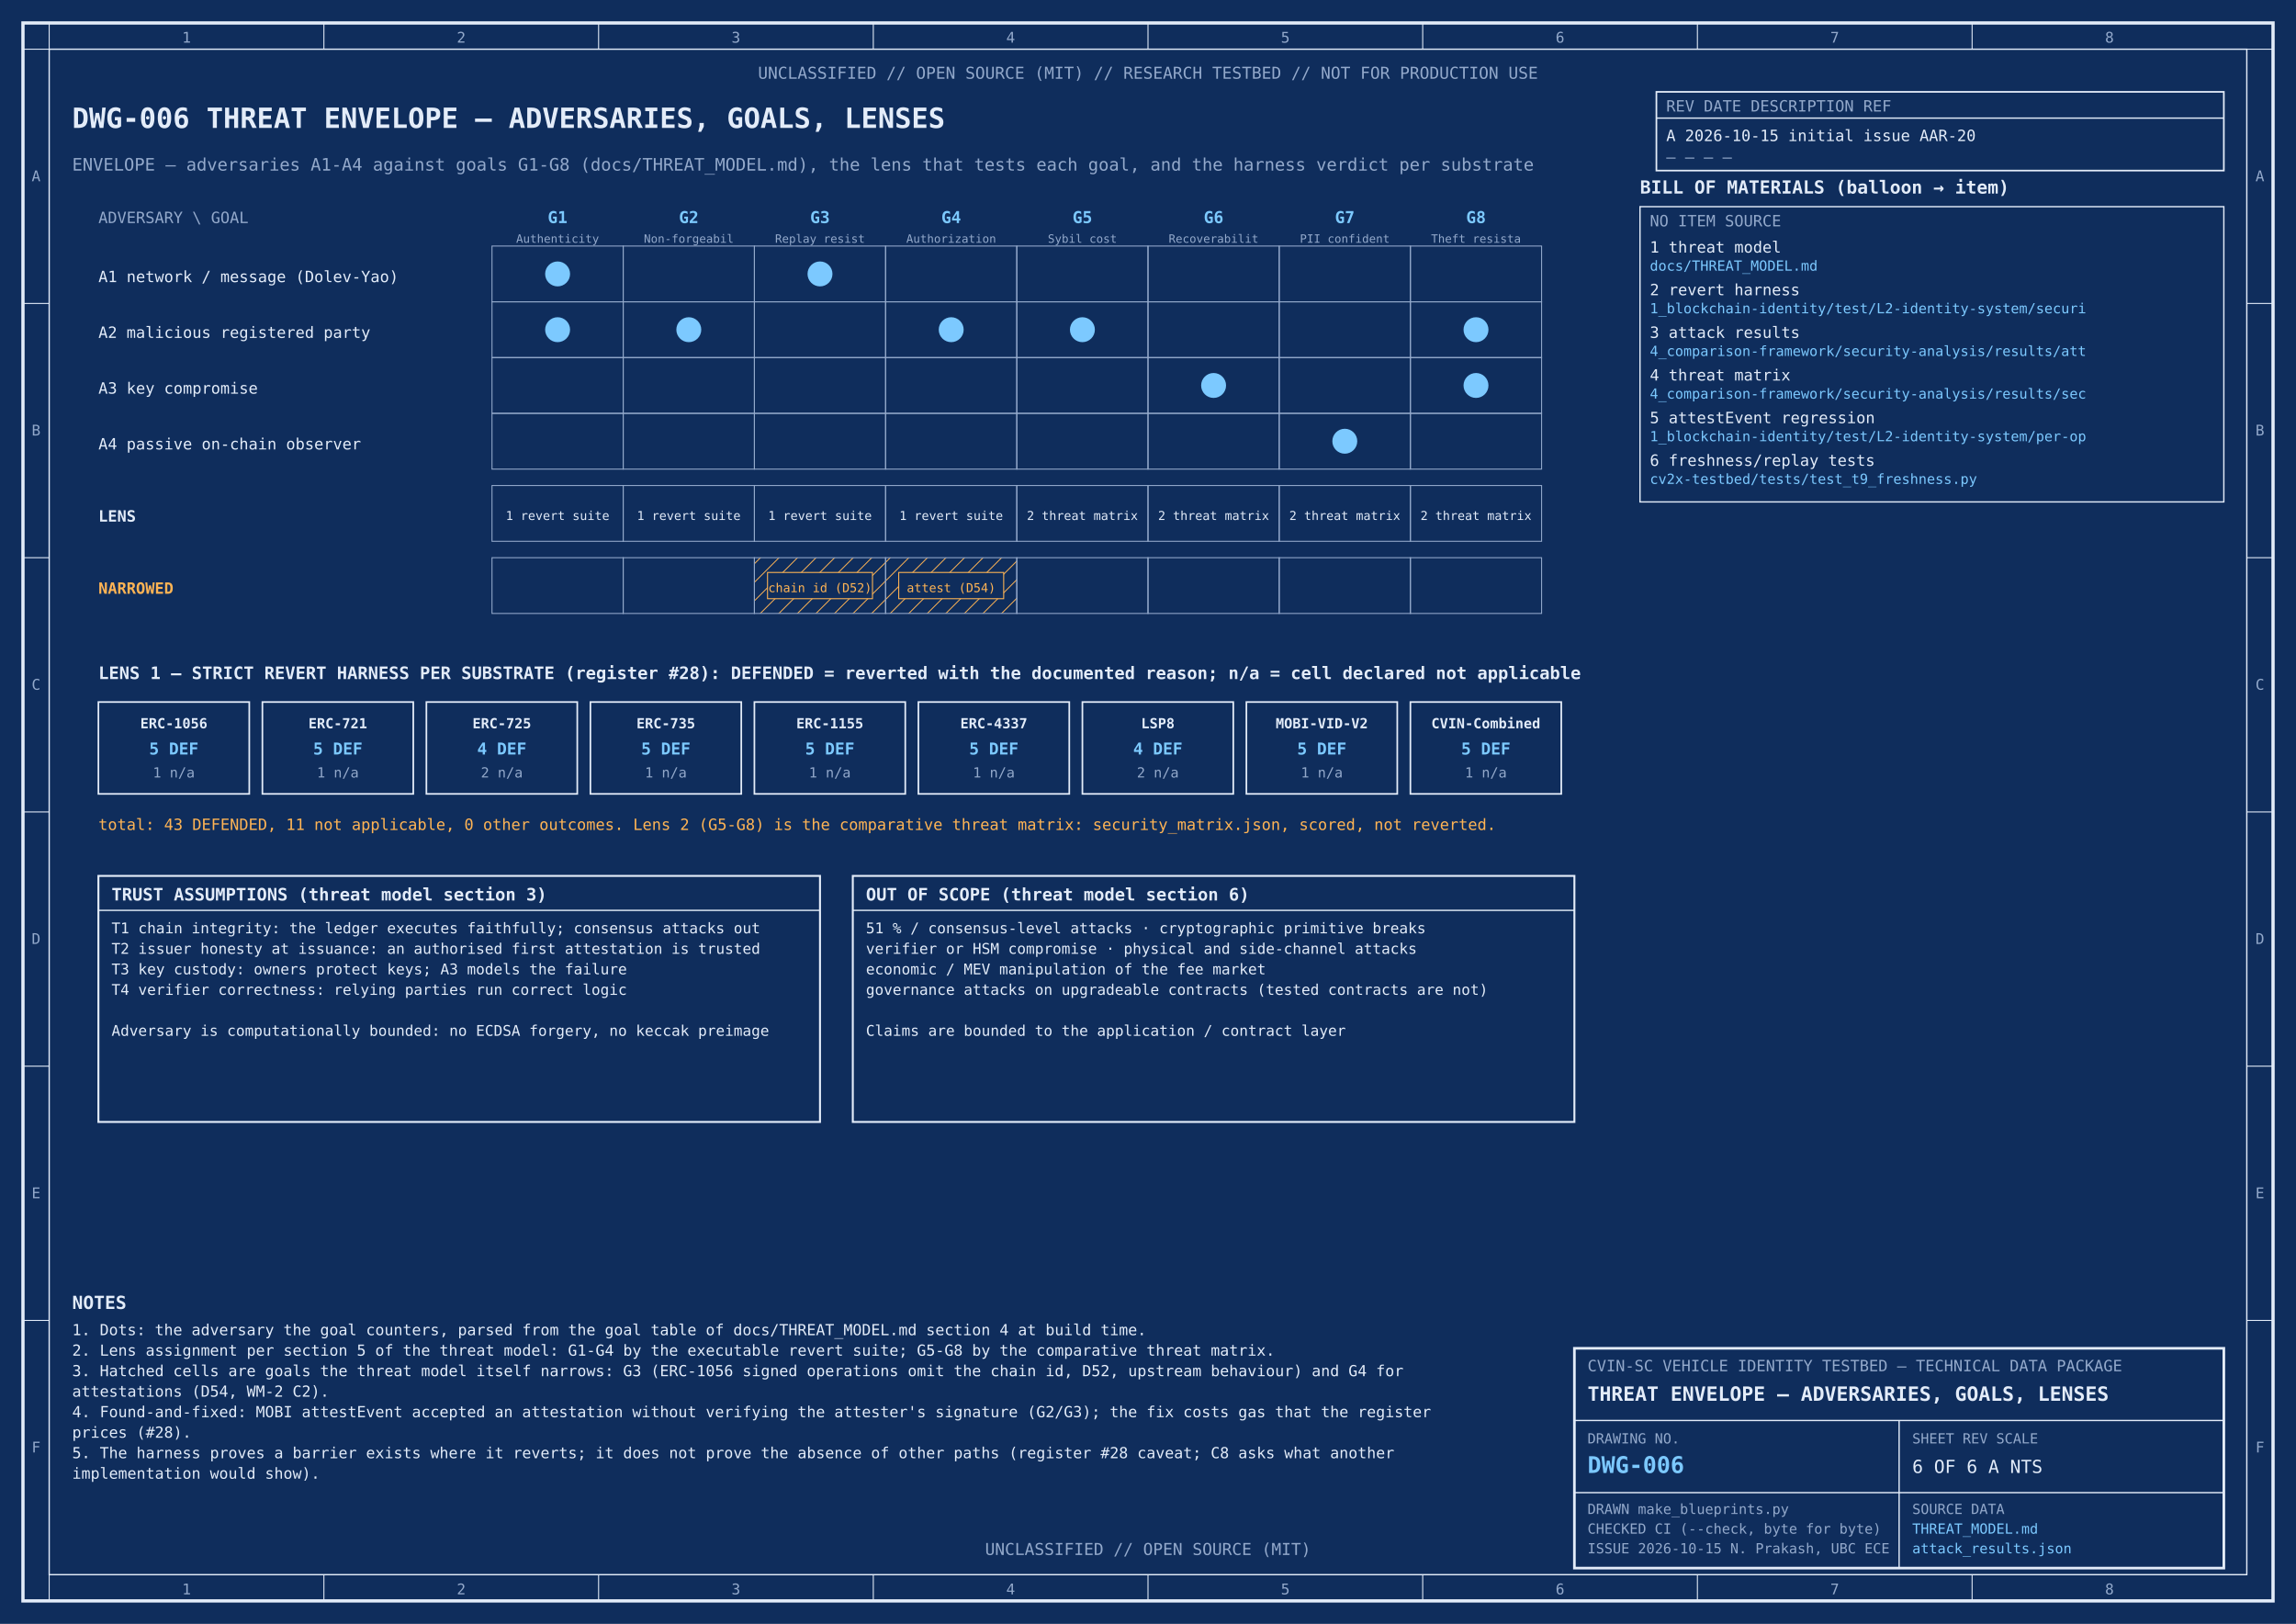
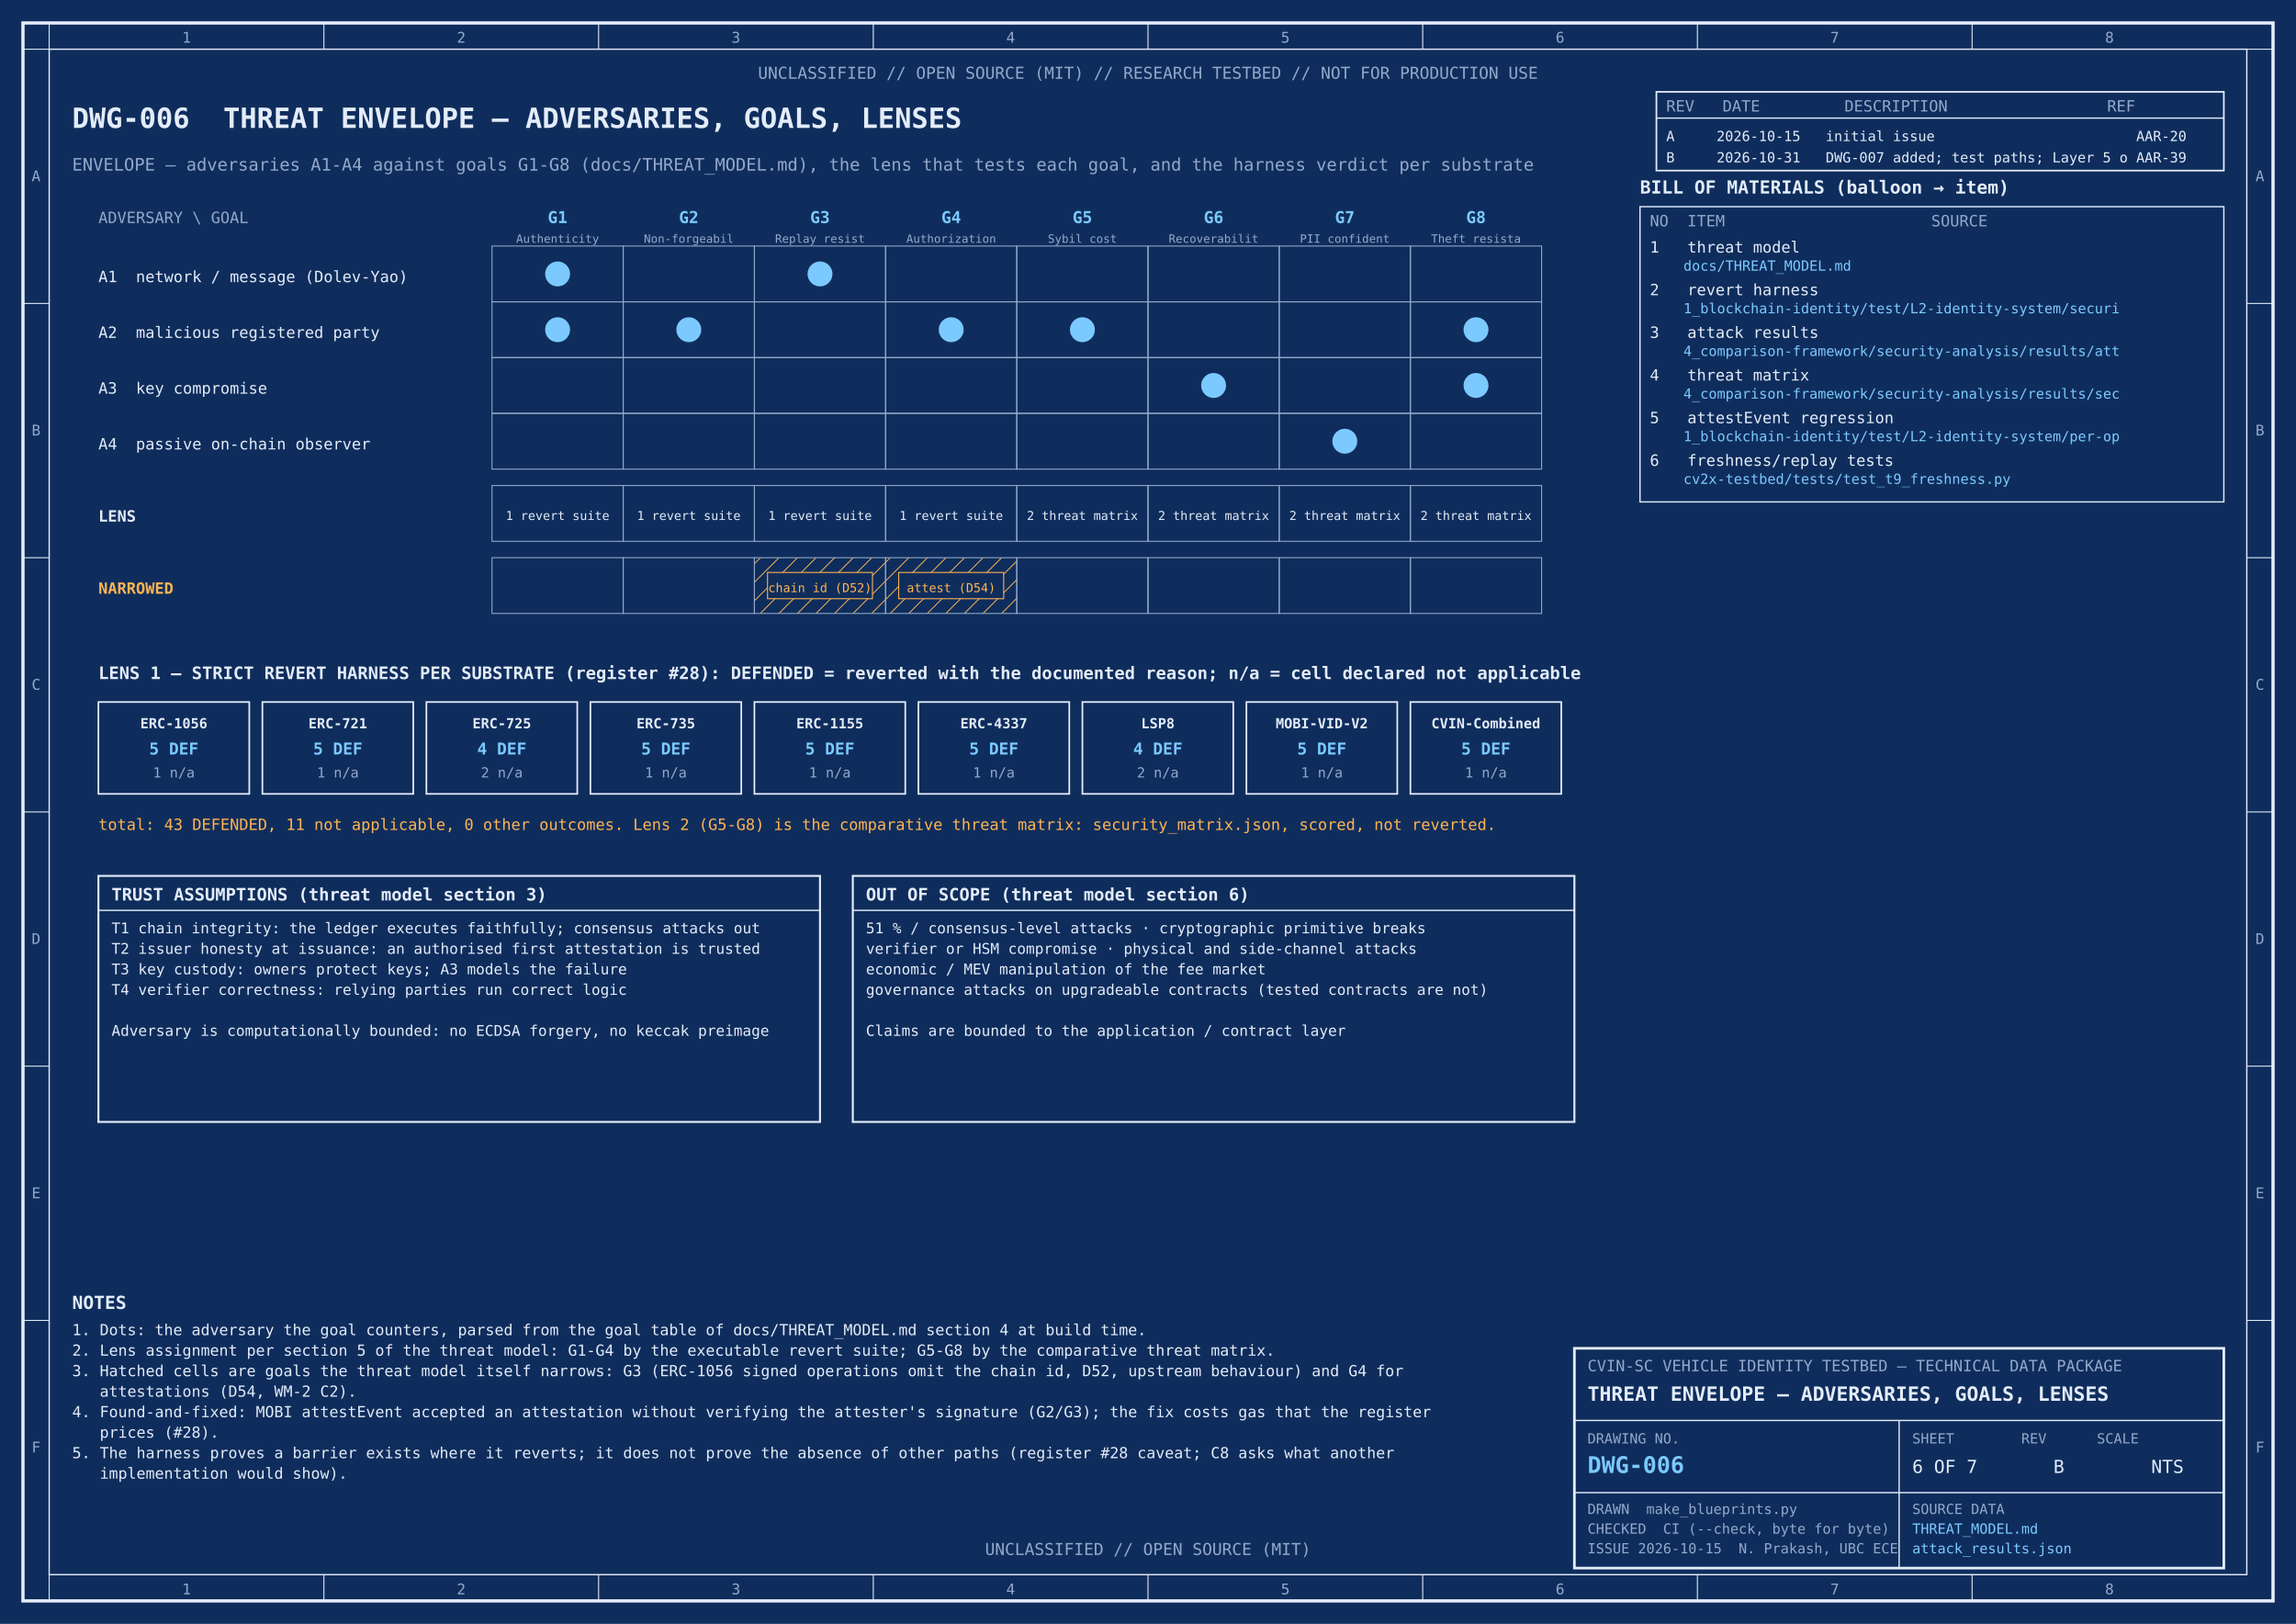
- <svg xmlns="http://www.w3.org/2000/svg" width="1400" height="990" viewBox="0 0 1400 990" font-family="DejaVu Sans Mono, Menlo, Consolas, monospace">
+ <svg xmlns="http://www.w3.org/2000/svg" width="1400" height="990" viewBox="0 0 1400 990" xml:space="preserve" font-family="DejaVu Sans Mono, Menlo, Consolas, monospace">
  <defs>
    <marker id="arrow" viewBox="0 0 10 10" refX="9" refY="5" markerWidth="7" markerHeight="7" orient="auto-start-reverse">
      <path d="M0,0 L10,5 L0,10 z" fill="#e3ecf9" />
    </marker>
    <pattern id="hatch" width="8" height="8" patternUnits="userSpaceOnUse" patternTransform="rotate(45)">
      <line x1="0" y1="0" x2="0" y2="8" stroke="#ffb454" stroke-width="1" />
    </pattern>
  </defs>
  <rect width="1400" height="990" fill="#0f2d5c" />
  <text x="44" y="104" font-size="10.5" text-anchor="start" fill="#93a9cb" font-weight="normal">ENVELOPE — adversaries A1-A4 against goals G1-G8 (docs/THREAT_MODEL.md), the lens that tests each goal, and the harness verdict per substrate</text>
  <text x="60" y="136" font-size="9.5" text-anchor="start" fill="#93a9cb" font-weight="normal">ADVERSARY \ GOAL</text>
  <text x="340.0" y="136" font-size="10" text-anchor="middle" fill="#7cc9ff" font-weight="bold">G1</text>
  <text x="340.0" y="148" font-size="7" text-anchor="middle" fill="#93a9cb" font-weight="normal">Authenticity</text>
  <text x="420.0" y="136" font-size="10" text-anchor="middle" fill="#7cc9ff" font-weight="bold">G2</text>
  <text x="420.0" y="148" font-size="7" text-anchor="middle" fill="#93a9cb" font-weight="normal">Non-forgeabil</text>
  <text x="500.0" y="136" font-size="10" text-anchor="middle" fill="#7cc9ff" font-weight="bold">G3</text>
  <text x="500.0" y="148" font-size="7" text-anchor="middle" fill="#93a9cb" font-weight="normal">Replay resist</text>
  <text x="580.0" y="136" font-size="10" text-anchor="middle" fill="#7cc9ff" font-weight="bold">G4</text>
  <text x="580.0" y="148" font-size="7" text-anchor="middle" fill="#93a9cb" font-weight="normal">Authorization</text>
  <text x="660.0" y="136" font-size="10" text-anchor="middle" fill="#7cc9ff" font-weight="bold">G5</text>
  <text x="660.0" y="148" font-size="7" text-anchor="middle" fill="#93a9cb" font-weight="normal">Sybil cost</text>
  <text x="740.0" y="136" font-size="10" text-anchor="middle" fill="#7cc9ff" font-weight="bold">G6</text>
  <text x="740.0" y="148" font-size="7" text-anchor="middle" fill="#93a9cb" font-weight="normal">Recoverabilit</text>
  <text x="820.0" y="136" font-size="10" text-anchor="middle" fill="#7cc9ff" font-weight="bold">G7</text>
  <text x="820.0" y="148" font-size="7" text-anchor="middle" fill="#93a9cb" font-weight="normal">PII confident</text>
  <text x="900.0" y="136" font-size="10" text-anchor="middle" fill="#7cc9ff" font-weight="bold">G8</text>
  <text x="900.0" y="148" font-size="7" text-anchor="middle" fill="#93a9cb" font-weight="normal">Theft resista</text>
  <text x="60" y="172" font-size="9.5" text-anchor="start" fill="#e3ecf9" font-weight="normal">A1  network / message (Dolev-Yao)</text>
  <rect x="300" y="150" width="80" height="34" stroke="#93a9cb" fill="none" stroke-width="0.6" rx="0" />
  <circle cx="340.0" cy="167.0" r="7" stroke="#7cc9ff" fill="#7cc9ff" stroke-width="1.2" />
  <rect x="380" y="150" width="80" height="34" stroke="#93a9cb" fill="none" stroke-width="0.6" rx="0" />
  <rect x="460" y="150" width="80" height="34" stroke="#93a9cb" fill="none" stroke-width="0.6" rx="0" />
  <circle cx="500.0" cy="167.0" r="7" stroke="#7cc9ff" fill="#7cc9ff" stroke-width="1.2" />
  <rect x="540" y="150" width="80" height="34" stroke="#93a9cb" fill="none" stroke-width="0.6" rx="0" />
  <rect x="620" y="150" width="80" height="34" stroke="#93a9cb" fill="none" stroke-width="0.6" rx="0" />
  <rect x="700" y="150" width="80" height="34" stroke="#93a9cb" fill="none" stroke-width="0.6" rx="0" />
  <rect x="780" y="150" width="80" height="34" stroke="#93a9cb" fill="none" stroke-width="0.6" rx="0" />
  <rect x="860" y="150" width="80" height="34" stroke="#93a9cb" fill="none" stroke-width="0.6" rx="0" />
  <text x="60" y="206" font-size="9.5" text-anchor="start" fill="#e3ecf9" font-weight="normal">A2  malicious registered party</text>
  <rect x="300" y="184" width="80" height="34" stroke="#93a9cb" fill="none" stroke-width="0.6" rx="0" />
  <circle cx="340.0" cy="201.0" r="7" stroke="#7cc9ff" fill="#7cc9ff" stroke-width="1.2" />
  <rect x="380" y="184" width="80" height="34" stroke="#93a9cb" fill="none" stroke-width="0.6" rx="0" />
  <circle cx="420.0" cy="201.0" r="7" stroke="#7cc9ff" fill="#7cc9ff" stroke-width="1.2" />
  <rect x="460" y="184" width="80" height="34" stroke="#93a9cb" fill="none" stroke-width="0.6" rx="0" />
  <rect x="540" y="184" width="80" height="34" stroke="#93a9cb" fill="none" stroke-width="0.6" rx="0" />
  <circle cx="580.0" cy="201.0" r="7" stroke="#7cc9ff" fill="#7cc9ff" stroke-width="1.2" />
  <rect x="620" y="184" width="80" height="34" stroke="#93a9cb" fill="none" stroke-width="0.6" rx="0" />
  <circle cx="660.0" cy="201.0" r="7" stroke="#7cc9ff" fill="#7cc9ff" stroke-width="1.2" />
  <rect x="700" y="184" width="80" height="34" stroke="#93a9cb" fill="none" stroke-width="0.6" rx="0" />
  <rect x="780" y="184" width="80" height="34" stroke="#93a9cb" fill="none" stroke-width="0.6" rx="0" />
  <rect x="860" y="184" width="80" height="34" stroke="#93a9cb" fill="none" stroke-width="0.6" rx="0" />
  <circle cx="900.0" cy="201.0" r="7" stroke="#7cc9ff" fill="#7cc9ff" stroke-width="1.2" />
  <text x="60" y="240" font-size="9.5" text-anchor="start" fill="#e3ecf9" font-weight="normal">A3  key compromise</text>
  <rect x="300" y="218" width="80" height="34" stroke="#93a9cb" fill="none" stroke-width="0.6" rx="0" />
  <rect x="380" y="218" width="80" height="34" stroke="#93a9cb" fill="none" stroke-width="0.6" rx="0" />
  <rect x="460" y="218" width="80" height="34" stroke="#93a9cb" fill="none" stroke-width="0.6" rx="0" />
  <rect x="540" y="218" width="80" height="34" stroke="#93a9cb" fill="none" stroke-width="0.6" rx="0" />
  <rect x="620" y="218" width="80" height="34" stroke="#93a9cb" fill="none" stroke-width="0.6" rx="0" />
  <rect x="700" y="218" width="80" height="34" stroke="#93a9cb" fill="none" stroke-width="0.6" rx="0" />
  <circle cx="740.0" cy="235.0" r="7" stroke="#7cc9ff" fill="#7cc9ff" stroke-width="1.2" />
  <rect x="780" y="218" width="80" height="34" stroke="#93a9cb" fill="none" stroke-width="0.6" rx="0" />
  <rect x="860" y="218" width="80" height="34" stroke="#93a9cb" fill="none" stroke-width="0.6" rx="0" />
  <circle cx="900.0" cy="235.0" r="7" stroke="#7cc9ff" fill="#7cc9ff" stroke-width="1.2" />
  <text x="60" y="274" font-size="9.5" text-anchor="start" fill="#e3ecf9" font-weight="normal">A4  passive on-chain observer</text>
  <rect x="300" y="252" width="80" height="34" stroke="#93a9cb" fill="none" stroke-width="0.6" rx="0" />
  <rect x="380" y="252" width="80" height="34" stroke="#93a9cb" fill="none" stroke-width="0.6" rx="0" />
  <rect x="460" y="252" width="80" height="34" stroke="#93a9cb" fill="none" stroke-width="0.6" rx="0" />
  <rect x="540" y="252" width="80" height="34" stroke="#93a9cb" fill="none" stroke-width="0.6" rx="0" />
  <rect x="620" y="252" width="80" height="34" stroke="#93a9cb" fill="none" stroke-width="0.6" rx="0" />
  <rect x="700" y="252" width="80" height="34" stroke="#93a9cb" fill="none" stroke-width="0.6" rx="0" />
  <rect x="780" y="252" width="80" height="34" stroke="#93a9cb" fill="none" stroke-width="0.6" rx="0" />
  <circle cx="820.0" cy="269.0" r="7" stroke="#7cc9ff" fill="#7cc9ff" stroke-width="1.2" />
  <rect x="860" y="252" width="80" height="34" stroke="#93a9cb" fill="none" stroke-width="0.6" rx="0" />
  <text x="60" y="318" font-size="9.5" text-anchor="start" fill="#e3ecf9" font-weight="bold">LENS</text>
  <rect x="300" y="296" width="80" height="34" stroke="#93a9cb" fill="none" stroke-width="0.6" rx="0" />
  <text x="340.0" y="317" font-size="7.5" text-anchor="middle" fill="#e3ecf9" font-weight="normal">1 revert suite</text>
  <rect x="380" y="296" width="80" height="34" stroke="#93a9cb" fill="none" stroke-width="0.6" rx="0" />
  <text x="420.0" y="317" font-size="7.5" text-anchor="middle" fill="#e3ecf9" font-weight="normal">1 revert suite</text>
  <rect x="460" y="296" width="80" height="34" stroke="#93a9cb" fill="none" stroke-width="0.6" rx="0" />
  <text x="500.0" y="317" font-size="7.5" text-anchor="middle" fill="#e3ecf9" font-weight="normal">1 revert suite</text>
  <rect x="540" y="296" width="80" height="34" stroke="#93a9cb" fill="none" stroke-width="0.6" rx="0" />
  <text x="580.0" y="317" font-size="7.5" text-anchor="middle" fill="#e3ecf9" font-weight="normal">1 revert suite</text>
  <rect x="620" y="296" width="80" height="34" stroke="#93a9cb" fill="none" stroke-width="0.6" rx="0" />
  <text x="660.0" y="317" font-size="7.5" text-anchor="middle" fill="#e3ecf9" font-weight="normal">2 threat matrix</text>
  <rect x="700" y="296" width="80" height="34" stroke="#93a9cb" fill="none" stroke-width="0.6" rx="0" />
  <text x="740.0" y="317" font-size="7.5" text-anchor="middle" fill="#e3ecf9" font-weight="normal">2 threat matrix</text>
  <rect x="780" y="296" width="80" height="34" stroke="#93a9cb" fill="none" stroke-width="0.6" rx="0" />
  <text x="820.0" y="317" font-size="7.5" text-anchor="middle" fill="#e3ecf9" font-weight="normal">2 threat matrix</text>
  <rect x="860" y="296" width="80" height="34" stroke="#93a9cb" fill="none" stroke-width="0.6" rx="0" />
  <text x="900.0" y="317" font-size="7.5" text-anchor="middle" fill="#e3ecf9" font-weight="normal">2 threat matrix</text>
  <text x="60" y="362" font-size="9.5" text-anchor="start" fill="#ffb454" font-weight="bold">NARROWED</text>
  <rect x="300" y="340" width="80" height="34" stroke="#93a9cb" fill="none" stroke-width="0.6" rx="0" />
  <rect x="380" y="340" width="80" height="34" stroke="#93a9cb" fill="none" stroke-width="0.6" rx="0" />
  <rect x="460" y="340" width="80" height="34" stroke="#93a9cb" fill="url(#hatch)" stroke-width="0.6" rx="0" />
  <rect x="468" y="349" width="64" height="16" stroke="#ffb454" fill="#0f2d5c" stroke-width="0.6" rx="0" />
  <text x="500.0" y="361" font-size="7.5" text-anchor="middle" fill="#ffb454" font-weight="normal">chain id (D52)</text>
  <rect x="540" y="340" width="80" height="34" stroke="#93a9cb" fill="url(#hatch)" stroke-width="0.6" rx="0" />
  <rect x="548" y="349" width="64" height="16" stroke="#ffb454" fill="#0f2d5c" stroke-width="0.6" rx="0" />
  <text x="580.0" y="361" font-size="7.5" text-anchor="middle" fill="#ffb454" font-weight="normal">attest (D54)</text>
  <rect x="620" y="340" width="80" height="34" stroke="#93a9cb" fill="none" stroke-width="0.6" rx="0" />
  <rect x="700" y="340" width="80" height="34" stroke="#93a9cb" fill="none" stroke-width="0.6" rx="0" />
  <rect x="780" y="340" width="80" height="34" stroke="#93a9cb" fill="none" stroke-width="0.6" rx="0" />
  <rect x="860" y="340" width="80" height="34" stroke="#93a9cb" fill="none" stroke-width="0.6" rx="0" />
  <text x="60" y="414" font-size="10.5" text-anchor="start" fill="#e3ecf9" font-weight="bold">LENS 1 — STRICT REVERT HARNESS PER SUBSTRATE (register #28): DEFENDED = reverted with the documented reason; n/a = cell declared not applicable</text>
  <rect x="60" y="428" width="92" height="56" stroke="#e3ecf9" fill="none" stroke-width="1" rx="0" />
  <text x="106" y="444" font-size="8.5" text-anchor="middle" fill="#e3ecf9" font-weight="bold">ERC-1056</text>
  <text x="106" y="460" font-size="10" text-anchor="middle" fill="#7cc9ff" font-weight="bold">5 DEF</text>
  <text x="106" y="474" font-size="8.5" text-anchor="middle" fill="#93a9cb" font-weight="normal">1 n/a</text>
  <rect x="160" y="428" width="92" height="56" stroke="#e3ecf9" fill="none" stroke-width="1" rx="0" />
  <text x="206" y="444" font-size="8.5" text-anchor="middle" fill="#e3ecf9" font-weight="bold">ERC-721</text>
  <text x="206" y="460" font-size="10" text-anchor="middle" fill="#7cc9ff" font-weight="bold">5 DEF</text>
  <text x="206" y="474" font-size="8.5" text-anchor="middle" fill="#93a9cb" font-weight="normal">1 n/a</text>
  <rect x="260" y="428" width="92" height="56" stroke="#e3ecf9" fill="none" stroke-width="1" rx="0" />
  <text x="306" y="444" font-size="8.5" text-anchor="middle" fill="#e3ecf9" font-weight="bold">ERC-725</text>
  <text x="306" y="460" font-size="10" text-anchor="middle" fill="#7cc9ff" font-weight="bold">4 DEF</text>
  <text x="306" y="474" font-size="8.5" text-anchor="middle" fill="#93a9cb" font-weight="normal">2 n/a</text>
  <rect x="360" y="428" width="92" height="56" stroke="#e3ecf9" fill="none" stroke-width="1" rx="0" />
  <text x="406" y="444" font-size="8.5" text-anchor="middle" fill="#e3ecf9" font-weight="bold">ERC-735</text>
  <text x="406" y="460" font-size="10" text-anchor="middle" fill="#7cc9ff" font-weight="bold">5 DEF</text>
  <text x="406" y="474" font-size="8.5" text-anchor="middle" fill="#93a9cb" font-weight="normal">1 n/a</text>
  <rect x="460" y="428" width="92" height="56" stroke="#e3ecf9" fill="none" stroke-width="1" rx="0" />
  <text x="506" y="444" font-size="8.5" text-anchor="middle" fill="#e3ecf9" font-weight="bold">ERC-1155</text>
  <text x="506" y="460" font-size="10" text-anchor="middle" fill="#7cc9ff" font-weight="bold">5 DEF</text>
  <text x="506" y="474" font-size="8.5" text-anchor="middle" fill="#93a9cb" font-weight="normal">1 n/a</text>
  <rect x="560" y="428" width="92" height="56" stroke="#e3ecf9" fill="none" stroke-width="1" rx="0" />
  <text x="606" y="444" font-size="8.5" text-anchor="middle" fill="#e3ecf9" font-weight="bold">ERC-4337</text>
  <text x="606" y="460" font-size="10" text-anchor="middle" fill="#7cc9ff" font-weight="bold">5 DEF</text>
  <text x="606" y="474" font-size="8.5" text-anchor="middle" fill="#93a9cb" font-weight="normal">1 n/a</text>
  <rect x="660" y="428" width="92" height="56" stroke="#e3ecf9" fill="none" stroke-width="1" rx="0" />
  <text x="706" y="444" font-size="8.5" text-anchor="middle" fill="#e3ecf9" font-weight="bold">LSP8</text>
  <text x="706" y="460" font-size="10" text-anchor="middle" fill="#7cc9ff" font-weight="bold">4 DEF</text>
  <text x="706" y="474" font-size="8.5" text-anchor="middle" fill="#93a9cb" font-weight="normal">2 n/a</text>
  <rect x="760" y="428" width="92" height="56" stroke="#e3ecf9" fill="none" stroke-width="1" rx="0" />
  <text x="806" y="444" font-size="8.5" text-anchor="middle" fill="#e3ecf9" font-weight="bold">MOBI-VID-V2</text>
  <text x="806" y="460" font-size="10" text-anchor="middle" fill="#7cc9ff" font-weight="bold">5 DEF</text>
  <text x="806" y="474" font-size="8.5" text-anchor="middle" fill="#93a9cb" font-weight="normal">1 n/a</text>
  <rect x="860" y="428" width="92" height="56" stroke="#e3ecf9" fill="none" stroke-width="1" rx="0" />
  <text x="906" y="444" font-size="8.5" text-anchor="middle" fill="#e3ecf9" font-weight="bold">CVIN-Combined</text>
  <text x="906" y="460" font-size="10" text-anchor="middle" fill="#7cc9ff" font-weight="bold">5 DEF</text>
  <text x="906" y="474" font-size="8.5" text-anchor="middle" fill="#93a9cb" font-weight="normal">1 n/a</text>
  <text x="60" y="506" font-size="9.5" text-anchor="start" fill="#ffb454" font-weight="normal">total: 43 DEFENDED, 11 not applicable, 0 other outcomes. Lens 2 (G5-G8) is the comparative threat matrix: security_matrix.json, scored, not reverted.</text>
  <rect x="60" y="534" width="440" height="150" stroke="#e3ecf9" fill="none" stroke-width="1.2" rx="0" />
  <text x="68" y="549" font-size="10.5" text-anchor="start" fill="#e3ecf9" font-weight="bold">TRUST ASSUMPTIONS (threat model section 3)</text>
  <line x1="60" y1="555" x2="500" y2="555" stroke="#e3ecf9" stroke-width="0.8" />
  <text x="68" y="569.0" font-size="9" text-anchor="start" fill="#e3ecf9" font-weight="normal">T1 chain integrity: the ledger executes faithfully; consensus attacks out</text>
  <text x="68" y="581.5" font-size="9" text-anchor="start" fill="#e3ecf9" font-weight="normal">T2 issuer honesty at issuance: an authorised first attestation is trusted</text>
  <text x="68" y="594.0" font-size="9" text-anchor="start" fill="#e3ecf9" font-weight="normal">T3 key custody: owners protect keys; A3 models the failure</text>
  <text x="68" y="606.5" font-size="9" text-anchor="start" fill="#e3ecf9" font-weight="normal">T4 verifier correctness: relying parties run correct logic</text>
  <text x="68" y="619.0" font-size="9" text-anchor="start" fill="#e3ecf9" font-weight="normal" />
  <text x="68" y="631.5" font-size="9" text-anchor="start" fill="#e3ecf9" font-weight="normal">Adversary is computationally bounded: no ECDSA forgery, no keccak preimage</text>
  <rect x="520" y="534" width="440" height="150" stroke="#e3ecf9" fill="none" stroke-width="1.2" rx="0" />
  <text x="528" y="549" font-size="10.5" text-anchor="start" fill="#e3ecf9" font-weight="bold">OUT OF SCOPE (threat model section 6)</text>
  <line x1="520" y1="555" x2="960" y2="555" stroke="#e3ecf9" stroke-width="0.8" />
  <text x="528" y="569.0" font-size="9" text-anchor="start" fill="#e3ecf9" font-weight="normal">51 % / consensus-level attacks · cryptographic primitive breaks</text>
  <text x="528" y="581.5" font-size="9" text-anchor="start" fill="#e3ecf9" font-weight="normal">verifier or HSM compromise · physical and side-channel attacks</text>
  <text x="528" y="594.0" font-size="9" text-anchor="start" fill="#e3ecf9" font-weight="normal">economic / MEV manipulation of the fee market</text>
  <text x="528" y="606.5" font-size="9" text-anchor="start" fill="#e3ecf9" font-weight="normal">governance attacks on upgradeable contracts (tested contracts are not)</text>
  <text x="528" y="619.0" font-size="9" text-anchor="start" fill="#e3ecf9" font-weight="normal" />
  <text x="528" y="631.5" font-size="9" text-anchor="start" fill="#e3ecf9" font-weight="normal">Claims are bounded to the application / contract layer</text>
  <rect x="14" y="14" width="1372" height="962" stroke="#e3ecf9" fill="none" stroke-width="2" rx="0" />
  <rect x="30" y="30" width="1340" height="930" stroke="#e3ecf9" fill="none" stroke-width="0.8" rx="0" />
  <line x1="30.0" y1="14" x2="30.0" y2="30" stroke="#e3ecf9" stroke-width="0.6" />
  <line x1="30.0" y1="960" x2="30.0" y2="976" stroke="#e3ecf9" stroke-width="0.6" />
  <text x="113.75" y="26" font-size="9" text-anchor="middle" fill="#93a9cb" font-weight="normal">1</text>
  <text x="113.75" y="972" font-size="9" text-anchor="middle" fill="#93a9cb" font-weight="normal">1</text>
  <line x1="197.5" y1="14" x2="197.5" y2="30" stroke="#e3ecf9" stroke-width="0.6" />
  <line x1="197.5" y1="960" x2="197.5" y2="976" stroke="#e3ecf9" stroke-width="0.6" />
  <text x="281.25" y="26" font-size="9" text-anchor="middle" fill="#93a9cb" font-weight="normal">2</text>
  <text x="281.25" y="972" font-size="9" text-anchor="middle" fill="#93a9cb" font-weight="normal">2</text>
  <line x1="365.0" y1="14" x2="365.0" y2="30" stroke="#e3ecf9" stroke-width="0.6" />
  <line x1="365.0" y1="960" x2="365.0" y2="976" stroke="#e3ecf9" stroke-width="0.6" />
  <text x="448.75" y="26" font-size="9" text-anchor="middle" fill="#93a9cb" font-weight="normal">3</text>
  <text x="448.75" y="972" font-size="9" text-anchor="middle" fill="#93a9cb" font-weight="normal">3</text>
  <line x1="532.5" y1="14" x2="532.5" y2="30" stroke="#e3ecf9" stroke-width="0.6" />
  <line x1="532.5" y1="960" x2="532.5" y2="976" stroke="#e3ecf9" stroke-width="0.6" />
  <text x="616.25" y="26" font-size="9" text-anchor="middle" fill="#93a9cb" font-weight="normal">4</text>
  <text x="616.25" y="972" font-size="9" text-anchor="middle" fill="#93a9cb" font-weight="normal">4</text>
  <line x1="700.0" y1="14" x2="700.0" y2="30" stroke="#e3ecf9" stroke-width="0.6" />
  <line x1="700.0" y1="960" x2="700.0" y2="976" stroke="#e3ecf9" stroke-width="0.6" />
  <text x="783.75" y="26" font-size="9" text-anchor="middle" fill="#93a9cb" font-weight="normal">5</text>
  <text x="783.75" y="972" font-size="9" text-anchor="middle" fill="#93a9cb" font-weight="normal">5</text>
  <line x1="867.5" y1="14" x2="867.5" y2="30" stroke="#e3ecf9" stroke-width="0.6" />
  <line x1="867.5" y1="960" x2="867.5" y2="976" stroke="#e3ecf9" stroke-width="0.6" />
  <text x="951.25" y="26" font-size="9" text-anchor="middle" fill="#93a9cb" font-weight="normal">6</text>
  <text x="951.25" y="972" font-size="9" text-anchor="middle" fill="#93a9cb" font-weight="normal">6</text>
  <line x1="1035.0" y1="14" x2="1035.0" y2="30" stroke="#e3ecf9" stroke-width="0.6" />
  <line x1="1035.0" y1="960" x2="1035.0" y2="976" stroke="#e3ecf9" stroke-width="0.6" />
  <text x="1118.75" y="26" font-size="9" text-anchor="middle" fill="#93a9cb" font-weight="normal">7</text>
  <text x="1118.75" y="972" font-size="9" text-anchor="middle" fill="#93a9cb" font-weight="normal">7</text>
  <line x1="1202.5" y1="14" x2="1202.5" y2="30" stroke="#e3ecf9" stroke-width="0.6" />
  <line x1="1202.5" y1="960" x2="1202.5" y2="976" stroke="#e3ecf9" stroke-width="0.6" />
  <text x="1286.25" y="26" font-size="9" text-anchor="middle" fill="#93a9cb" font-weight="normal">8</text>
  <text x="1286.25" y="972" font-size="9" text-anchor="middle" fill="#93a9cb" font-weight="normal">8</text>
  <line x1="14" y1="30.0" x2="30" y2="30.0" stroke="#e3ecf9" stroke-width="0.6" />
  <line x1="1370" y1="30.0" x2="1386" y2="30.0" stroke="#e3ecf9" stroke-width="0.6" />
  <text x="22" y="110.5" font-size="9" text-anchor="middle" fill="#93a9cb" font-weight="normal">A</text>
  <text x="1378" y="110.5" font-size="9" text-anchor="middle" fill="#93a9cb" font-weight="normal">A</text>
  <line x1="14" y1="185.0" x2="30" y2="185.0" stroke="#e3ecf9" stroke-width="0.6" />
  <line x1="1370" y1="185.0" x2="1386" y2="185.0" stroke="#e3ecf9" stroke-width="0.6" />
  <text x="22" y="265.5" font-size="9" text-anchor="middle" fill="#93a9cb" font-weight="normal">B</text>
  <text x="1378" y="265.5" font-size="9" text-anchor="middle" fill="#93a9cb" font-weight="normal">B</text>
  <line x1="14" y1="340.0" x2="30" y2="340.0" stroke="#e3ecf9" stroke-width="0.6" />
  <line x1="1370" y1="340.0" x2="1386" y2="340.0" stroke="#e3ecf9" stroke-width="0.6" />
  <text x="22" y="420.5" font-size="9" text-anchor="middle" fill="#93a9cb" font-weight="normal">C</text>
  <text x="1378" y="420.5" font-size="9" text-anchor="middle" fill="#93a9cb" font-weight="normal">C</text>
  <line x1="14" y1="495.0" x2="30" y2="495.0" stroke="#e3ecf9" stroke-width="0.6" />
  <line x1="1370" y1="495.0" x2="1386" y2="495.0" stroke="#e3ecf9" stroke-width="0.6" />
  <text x="22" y="575.5" font-size="9" text-anchor="middle" fill="#93a9cb" font-weight="normal">D</text>
  <text x="1378" y="575.5" font-size="9" text-anchor="middle" fill="#93a9cb" font-weight="normal">D</text>
  <line x1="14" y1="650.0" x2="30" y2="650.0" stroke="#e3ecf9" stroke-width="0.6" />
  <line x1="1370" y1="650.0" x2="1386" y2="650.0" stroke="#e3ecf9" stroke-width="0.6" />
  <text x="22" y="730.5" font-size="9" text-anchor="middle" fill="#93a9cb" font-weight="normal">E</text>
  <text x="1378" y="730.5" font-size="9" text-anchor="middle" fill="#93a9cb" font-weight="normal">E</text>
  <line x1="14" y1="805.0" x2="30" y2="805.0" stroke="#e3ecf9" stroke-width="0.6" />
  <line x1="1370" y1="805.0" x2="1386" y2="805.0" stroke="#e3ecf9" stroke-width="0.6" />
  <text x="22" y="885.5" font-size="9" text-anchor="middle" fill="#93a9cb" font-weight="normal">F</text>
  <text x="1378" y="885.5" font-size="9" text-anchor="middle" fill="#93a9cb" font-weight="normal">F</text>
  <text x="700.0" y="48" font-size="10" text-anchor="middle" fill="#93a9cb" font-weight="normal">UNCLASSIFIED // OPEN SOURCE (MIT) // RESEARCH TESTBED // NOT FOR PRODUCTION USE</text>
  <text x="700.0" y="948" font-size="10" text-anchor="middle" fill="#93a9cb" font-weight="normal">UNCLASSIFIED // OPEN SOURCE (MIT)</text>
  <text x="44" y="78" font-size="17" text-anchor="start" fill="#e3ecf9" font-weight="bold">DWG-006  THREAT ENVELOPE — ADVERSARIES, GOALS, LENSES</text>
  <rect x="1010" y="56" width="346" height="48" stroke="#e3ecf9" fill="none" stroke-width="1" rx="0" />
  <line x1="1010" y1="72" x2="1356" y2="72" stroke="#e3ecf9" stroke-width="0.8" />
  <text x="1016" y="68" font-size="9.5" text-anchor="start" fill="#93a9cb" font-weight="normal">REV   DATE         DESCRIPTION                 REF</text>
-   <text x="1016" y="86" font-size="9.5" text-anchor="start" fill="#e3ecf9" font-weight="normal">A     2026-10-15   initial issue               AAR-20</text>
-   <text x="1016" y="99" font-size="9.5" text-anchor="start" fill="#93a9cb" font-weight="normal">—     —            —                           —</text>
+   <text x="1016" y="86" font-size="8.5" text-anchor="start" fill="#e3ecf9" font-weight="normal">A     2026-10-15   initial issue                        AAR-20</text>
+   <text x="1016" y="99" font-size="8.5" text-anchor="start" fill="#e3ecf9" font-weight="normal">B     2026-10-31   DWG-007 added; test paths; Layer 5 o AAR-39</text>
  <text x="44" y="798" font-size="11" text-anchor="start" fill="#e3ecf9" font-weight="bold">NOTES</text>
  <text x="44" y="814.0" font-size="9.3" text-anchor="start" fill="#e3ecf9" font-weight="normal">1. Dots: the adversary the goal counters, parsed from the goal table of docs/THREAT_MODEL.md section 4 at build time.</text>
  <text x="44" y="826.5" font-size="9.3" text-anchor="start" fill="#e3ecf9" font-weight="normal">2. Lens assignment per section 5 of the threat model: G1-G4 by the executable revert suite; G5-G8 by the comparative threat matrix.</text>
  <text x="44" y="839.0" font-size="9.3" text-anchor="start" fill="#e3ecf9" font-weight="normal">3. Hatched cells are goals the threat model itself narrows: G3 (ERC-1056 signed operations omit the chain id, D52, upstream behaviour) and G4 for</text>
  <text x="44" y="851.5" font-size="9.3" text-anchor="start" fill="#e3ecf9" font-weight="normal">   attestations (D54, WM-2 C2).</text>
  <text x="44" y="864.0" font-size="9.3" text-anchor="start" fill="#e3ecf9" font-weight="normal">4. Found-and-fixed: MOBI attestEvent accepted an attestation without verifying the attester's signature (G2/G3); the fix costs gas that the register</text>
  <text x="44" y="876.5" font-size="9.3" text-anchor="start" fill="#e3ecf9" font-weight="normal">   prices (#28).</text>
  <text x="44" y="889.0" font-size="9.3" text-anchor="start" fill="#e3ecf9" font-weight="normal">5. The harness proves a barrier exists where it reverts; it does not prove the absence of other paths (register #28 caveat; C8 asks what another</text>
  <text x="44" y="901.5" font-size="9.3" text-anchor="start" fill="#e3ecf9" font-weight="normal">   implementation would show).</text>
  <text x="1000" y="118" font-size="11" text-anchor="start" fill="#e3ecf9" font-weight="bold">BILL OF MATERIALS (balloon → item)</text>
  <rect x="1000" y="126" width="356" height="180" stroke="#e3ecf9" fill="none" stroke-width="0.8" rx="0" />
  <text x="1006" y="138" font-size="9.5" text-anchor="start" fill="#93a9cb" font-weight="normal">NO  ITEM                      SOURCE</text>
  <text x="1006" y="154" font-size="9.5" text-anchor="start" fill="#e3ecf9" font-weight="normal">1   threat model              </text>
  <text x="1006" y="165" font-size="8.5" text-anchor="start" fill="#7cc9ff" font-weight="normal">    docs/THREAT_MODEL.md</text>
  <text x="1006" y="180" font-size="9.5" text-anchor="start" fill="#e3ecf9" font-weight="normal">2   revert harness            </text>
  <text x="1006" y="191" font-size="8.5" text-anchor="start" fill="#7cc9ff" font-weight="normal">    1_blockchain-identity/test/L2-identity-system/securi</text>
  <text x="1006" y="206" font-size="9.5" text-anchor="start" fill="#e3ecf9" font-weight="normal">3   attack results            </text>
  <text x="1006" y="217" font-size="8.5" text-anchor="start" fill="#7cc9ff" font-weight="normal">    4_comparison-framework/security-analysis/results/att</text>
  <text x="1006" y="232" font-size="9.5" text-anchor="start" fill="#e3ecf9" font-weight="normal">4   threat matrix             </text>
  <text x="1006" y="243" font-size="8.5" text-anchor="start" fill="#7cc9ff" font-weight="normal">    4_comparison-framework/security-analysis/results/sec</text>
  <text x="1006" y="258" font-size="9.5" text-anchor="start" fill="#e3ecf9" font-weight="normal">5   attestEvent regression    </text>
  <text x="1006" y="269" font-size="8.5" text-anchor="start" fill="#7cc9ff" font-weight="normal">    1_blockchain-identity/test/L2-identity-system/per-op</text>
  <text x="1006" y="284" font-size="9.5" text-anchor="start" fill="#e3ecf9" font-weight="normal">6   freshness/replay tests    </text>
  <text x="1006" y="295" font-size="8.5" text-anchor="start" fill="#7cc9ff" font-weight="normal">    cv2x-testbed/tests/test_t9_freshness.py</text>
  <rect x="960" y="822" width="396" height="134" stroke="#e3ecf9" fill="none" stroke-width="1.6" rx="0" />
  <line x1="960" y1="866" x2="1356" y2="866" stroke="#e3ecf9" stroke-width="0.8" />
  <line x1="960" y1="910" x2="1356" y2="910" stroke="#e3ecf9" stroke-width="0.8" />
  <line x1="1158" y1="866" x2="1158" y2="956" stroke="#e3ecf9" stroke-width="0.8" />
  <text x="968" y="836" font-size="9.5" text-anchor="start" fill="#93a9cb" font-weight="normal">CVIN-SC VEHICLE IDENTITY TESTBED — TECHNICAL DATA PACKAGE</text>
  <text x="968" y="854" font-size="12" text-anchor="start" fill="#e3ecf9" font-weight="bold">THREAT ENVELOPE — ADVERSARIES, GOALS, LENSES</text>
  <text x="968" y="880" font-size="8.5" text-anchor="start" fill="#93a9cb" font-weight="normal">DRAWING NO.</text>
  <text x="968" y="898" font-size="14" text-anchor="start" fill="#7cc9ff" font-weight="bold">DWG-006</text>
  <text x="1166" y="880" font-size="8.5" text-anchor="start" fill="#93a9cb" font-weight="normal">SHEET        REV      SCALE</text>
-   <text x="1166" y="898" font-size="11" text-anchor="start" fill="#e3ecf9" font-weight="normal">6 OF 6       A        NTS</text>
+   <text x="1166" y="898" font-size="11" text-anchor="start" fill="#e3ecf9" font-weight="normal">6 OF 7       B        NTS</text>
  <text x="968" y="923" font-size="8.5" text-anchor="start" fill="#93a9cb" font-weight="normal">DRAWN  make_blueprints.py</text>
  <text x="968" y="935" font-size="8.5" text-anchor="start" fill="#93a9cb" font-weight="normal">CHECKED  CI (--check, byte for byte)</text>
  <text x="968" y="947" font-size="8.5" text-anchor="start" fill="#93a9cb" font-weight="normal">ISSUE 2026-10-15  N. Prakash, UBC ECE</text>
  <text x="1166" y="923" font-size="8.5" text-anchor="start" fill="#93a9cb" font-weight="normal">SOURCE DATA</text>
  <text x="1166" y="935" font-size="8.5" text-anchor="start" fill="#7cc9ff" font-weight="normal">THREAT_MODEL.md</text>
  <text x="1166" y="947" font-size="8.5" text-anchor="start" fill="#7cc9ff" font-weight="normal">attack_results.json</text>
</svg>
